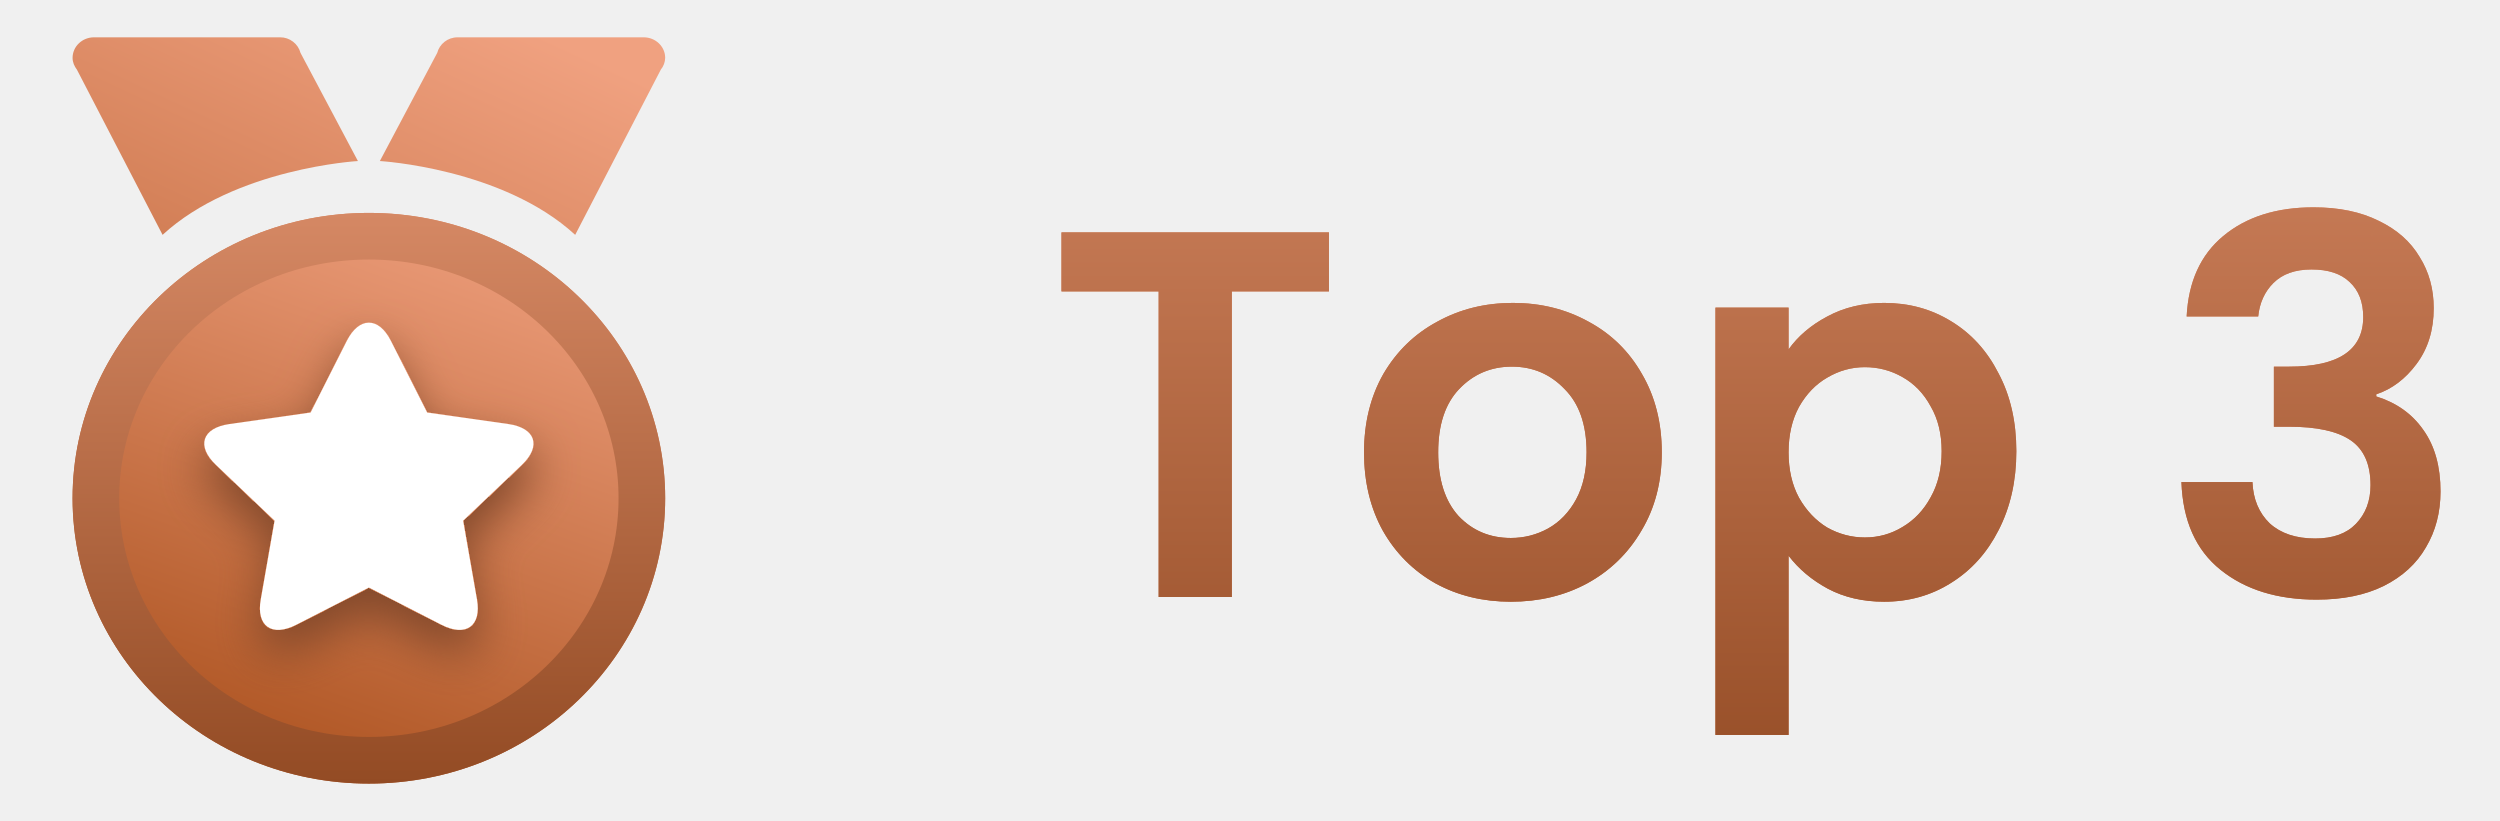
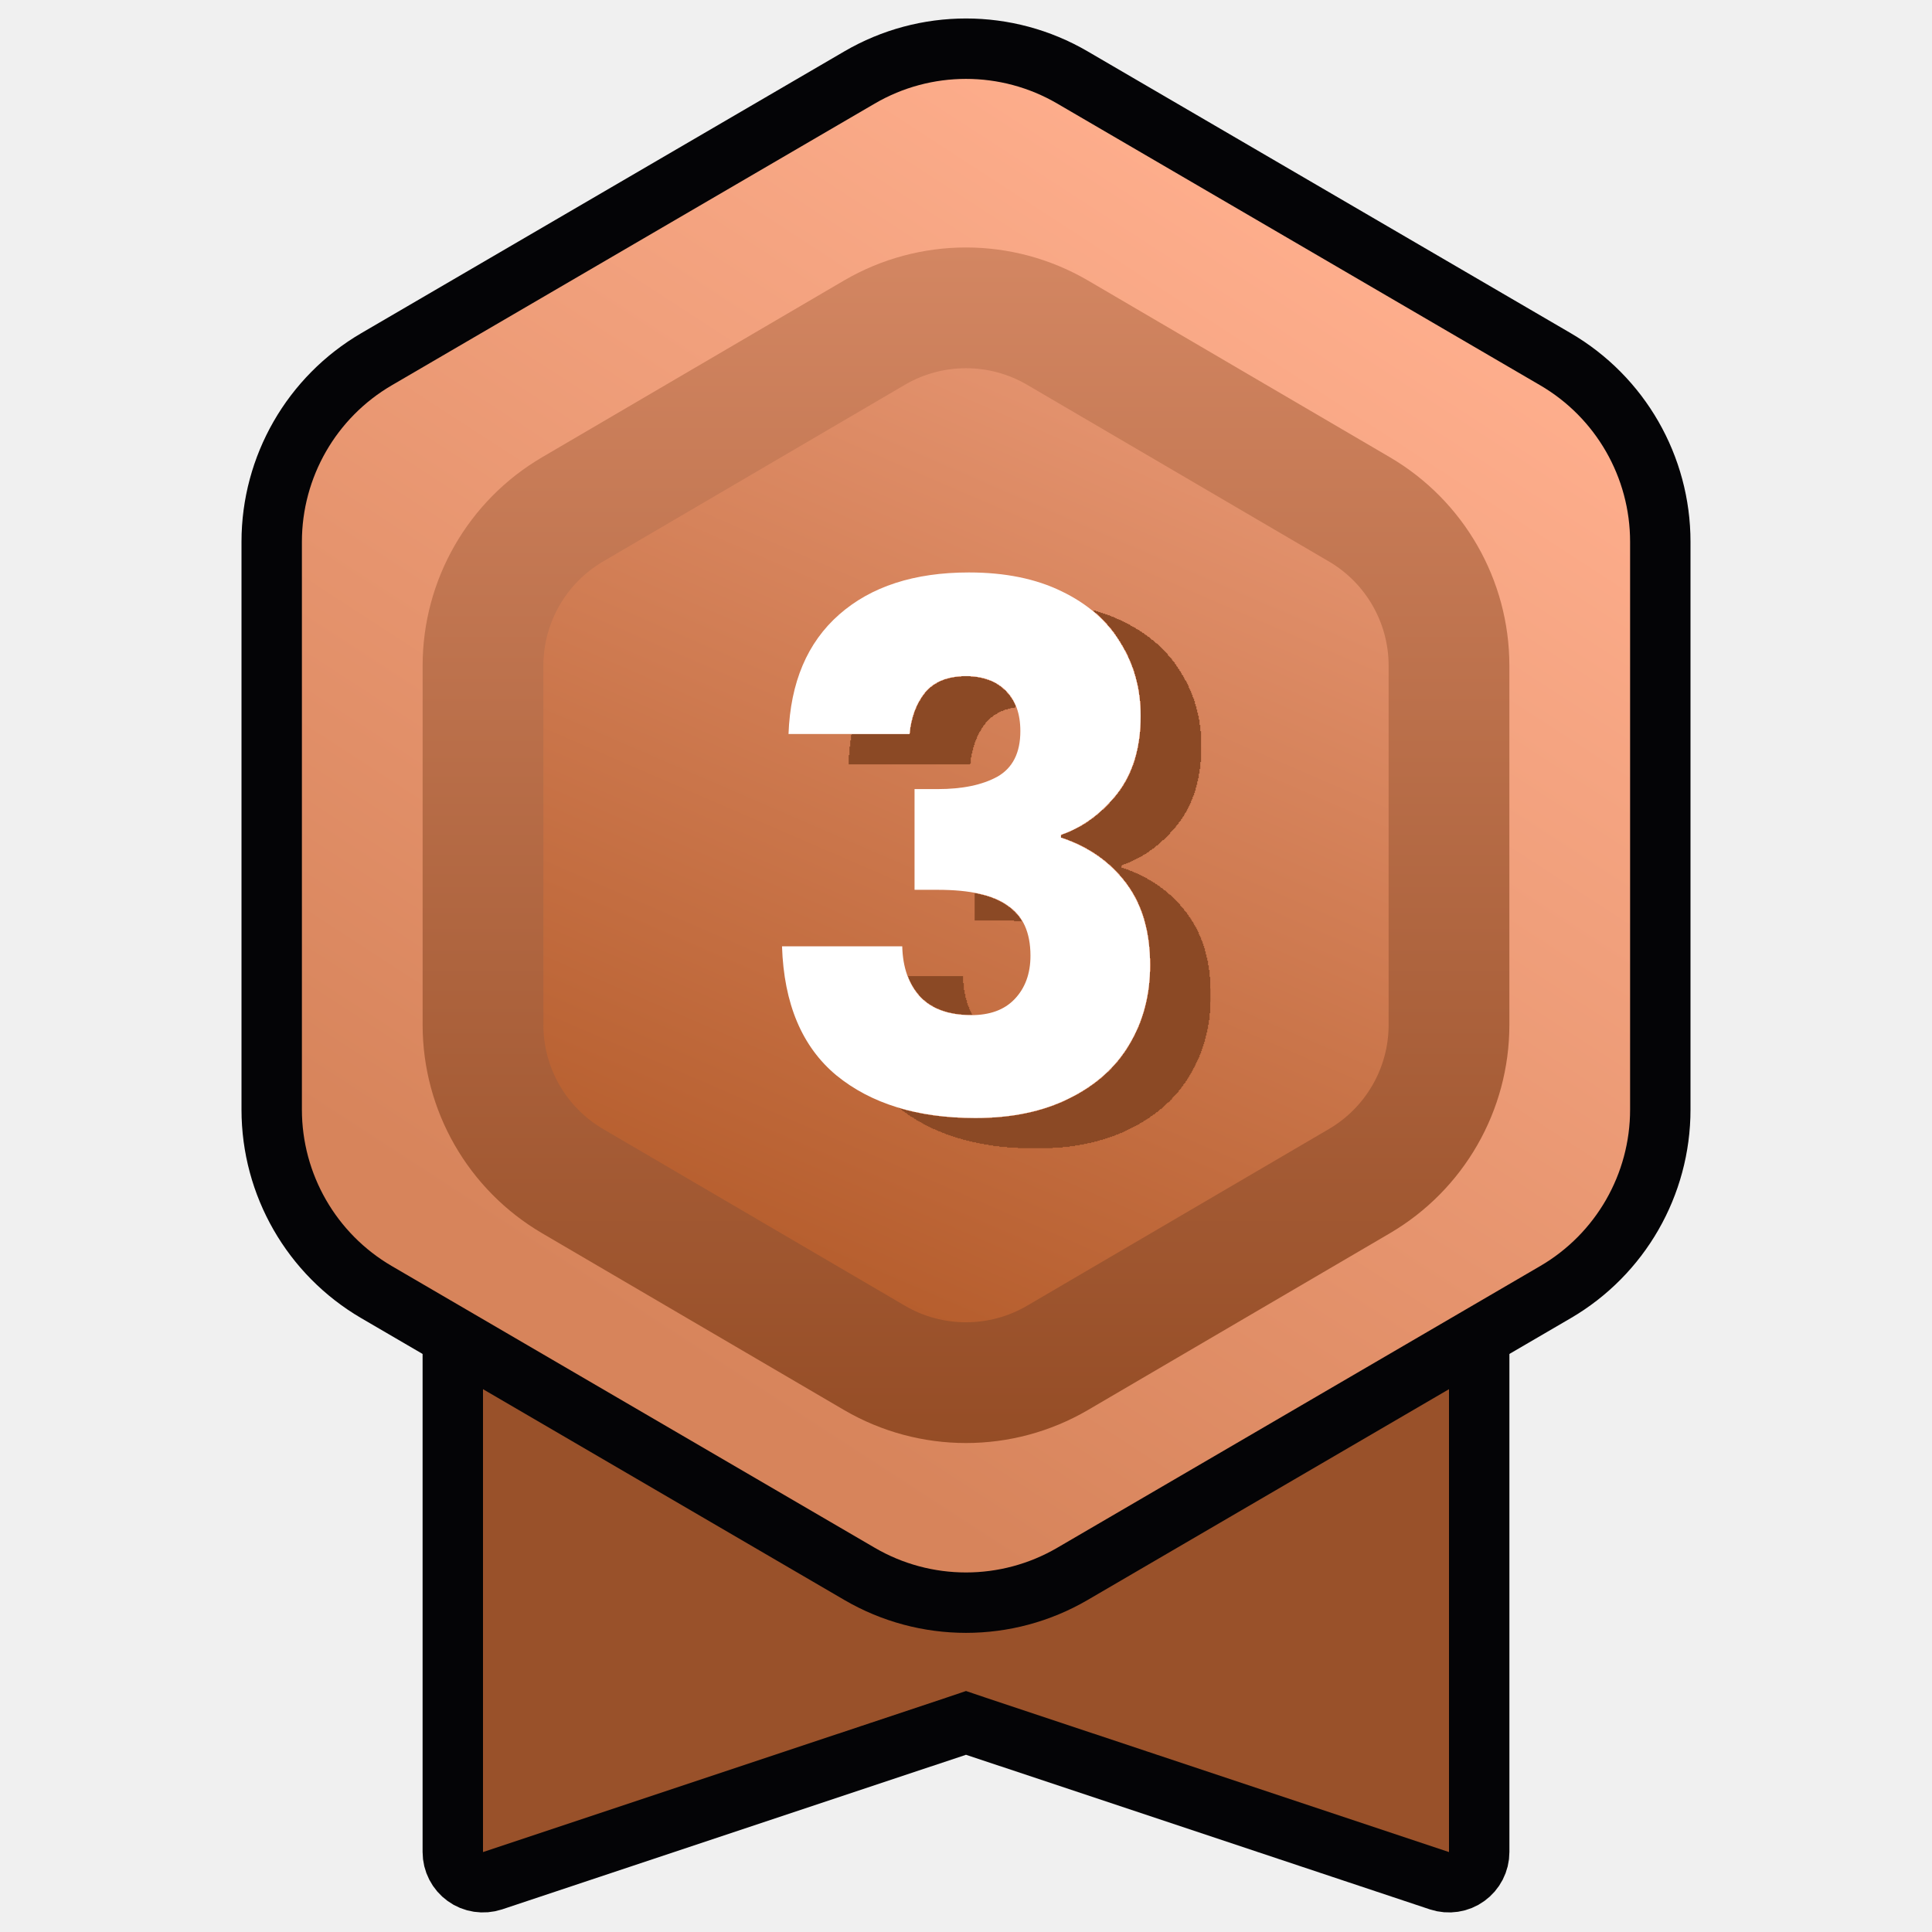
- <svg xmlns="http://www.w3.org/2000/svg" width="67" height="22" viewBox="0 0 67 22" fill="none">
-   <g clip-path="url(#clip0_27740_14747)">
-     <path d="M9.886 5.706C5.5 5.706 1.945 9.13 1.945 13.353C1.945 17.577 5.5 21 9.886 21C14.271 21 17.827 17.576 17.827 13.353C17.827 9.129 14.271 5.706 9.886 5.706ZM13.983 12.46L12.412 13.955L12.783 16.066C12.908 16.774 12.493 17.084 11.827 16.743L9.886 15.747L7.943 16.743C7.291 17.078 6.861 16.789 6.988 16.066L7.359 13.955L5.787 12.46C5.26 11.958 5.409 11.47 6.152 11.364L8.324 11.056L9.295 9.136C9.621 8.491 10.143 8.478 10.476 9.136L11.447 11.056L13.618 11.364C14.348 11.467 14.521 11.948 13.983 12.46ZM17.25 1H12.265C11.995 1 11.78 1.18 11.717 1.418L10.18 4.316C10.18 4.316 13.47 4.505 15.415 6.294L17.71 1.866C17.783 1.777 17.824 1.666 17.827 1.551C17.827 1.247 17.569 1 17.25 1ZM9.592 4.316L8.054 1.418C8.022 1.298 7.951 1.191 7.852 1.116C7.753 1.04 7.631 0.999 7.507 1H2.521C2.202 1 1.945 1.247 1.945 1.551C1.945 1.671 1.993 1.776 2.061 1.866L4.357 6.294C6.301 4.505 9.592 4.316 9.592 4.316Z" fill="url(#paint0_linear_27740_14747)" />
-     <path d="M2.57 13.353C2.57 9.497 5.823 6.331 9.886 6.331C13.949 6.331 17.202 9.497 17.202 13.353C17.202 17.209 13.949 20.375 9.886 20.375C5.823 20.375 2.57 17.209 2.57 13.353Z" fill="url(#paint1_linear_27740_14747)" stroke="url(#paint2_linear_27740_14747)" stroke-width="1.25" />
-     <g filter="url(#filter0_d_27740_14747)">
-       <path d="M13.984 12.46L12.412 13.955L12.783 16.066C12.908 16.774 12.493 17.084 11.828 16.743L9.886 15.747L7.943 16.743C7.291 17.078 6.861 16.789 6.988 16.066L7.359 13.955L5.788 12.46C5.26 11.958 5.409 11.469 6.153 11.364L8.324 11.056L9.295 9.136C9.621 8.491 10.144 8.478 10.476 9.136L11.448 11.056L13.619 11.364C14.348 11.467 14.521 11.948 13.984 12.46Z" fill="white" />
+ <svg xmlns="http://www.w3.org/2000/svg" width="30" height="30" viewBox="0 0 30 30" fill="none">
+   <g clip-path="url(#clip0_28548_163493)">
+     <g clip-path="url(#clip1_28548_163493)">
+       <path d="M15.148 26.803L15 26.753L14.852 26.803L7.648 29.204C7.648 29.204 7.648 29.204 7.648 29.204C7.578 29.227 7.503 29.233 7.429 29.222C7.356 29.211 7.286 29.183 7.226 29.139C7.166 29.096 7.117 29.039 7.083 28.973C7.049 28.907 7.031 28.834 7.031 28.759V20.216H22.969V28.759C22.969 28.834 22.951 28.907 22.917 28.973C22.883 29.039 22.834 29.096 22.774 29.139C22.714 29.183 22.644 29.211 22.571 29.222C22.497 29.233 22.422 29.227 22.352 29.204C22.352 29.204 22.352 29.204 22.352 29.204L15.148 26.803Z" fill="#99512A" stroke="#040406" stroke-width="0.938" />
+       <path d="M16.653 1.203L24.153 5.578C25.161 6.166 25.781 7.246 25.781 8.413V17.23C25.781 18.397 25.161 19.476 24.153 20.064L16.653 24.439C15.632 25.035 14.368 25.035 13.347 24.439L5.847 20.064C4.839 19.476 4.219 18.397 4.219 17.23V8.413C4.219 7.246 4.839 6.166 5.847 5.578L13.347 1.203C14.368 0.607 15.632 0.607 16.653 1.203Z" fill="url(#paint0_linear_28548_163493)" stroke="#040406" stroke-width="0.938" />
+       <path d="M16.421 5.165L21.108 7.909C21.97 8.414 22.5 9.338 22.5 10.336V15.914C22.5 16.913 21.97 17.836 21.108 18.341L16.421 21.085C15.543 21.598 14.457 21.598 13.579 21.085L8.892 18.341C8.03 17.836 7.5 16.913 7.5 15.914V10.336C7.5 9.338 8.03 8.414 8.892 7.909L13.579 5.165C14.457 4.652 15.543 4.652 16.421 5.165Z" fill="url(#paint1_linear_28548_163493)" stroke="url(#paint2_linear_28548_163493)" stroke-width="1.875" />
+       <g filter="url(#filter0_d_28548_163493)">
+         <path d="M12.244 11.398C12.274 10.595 12.536 9.977 13.031 9.542C13.526 9.107 14.197 8.889 15.045 8.889C15.607 8.889 16.087 8.987 16.485 9.182C16.89 9.377 17.194 9.643 17.396 9.981C17.606 10.318 17.711 10.697 17.711 11.117C17.711 11.612 17.587 12.017 17.34 12.332C17.093 12.639 16.804 12.849 16.474 12.962V13.007C16.901 13.149 17.239 13.386 17.486 13.716C17.734 14.046 17.858 14.469 17.858 14.987C17.858 15.452 17.749 15.864 17.531 16.224C17.321 16.577 17.01 16.854 16.598 17.057C16.192 17.259 15.709 17.36 15.146 17.36C14.246 17.36 13.526 17.139 12.986 16.697C12.454 16.254 12.172 15.587 12.143 14.694H14.01C14.018 15.024 14.111 15.287 14.291 15.482C14.471 15.669 14.734 15.763 15.079 15.763C15.371 15.763 15.596 15.681 15.754 15.515C15.919 15.343 16.001 15.118 16.001 14.841C16.001 14.48 15.885 14.222 15.652 14.064C15.428 13.899 15.064 13.817 14.561 13.817H14.201V12.253H14.561C14.944 12.253 15.251 12.189 15.484 12.062C15.724 11.927 15.844 11.691 15.844 11.353C15.844 11.083 15.769 10.873 15.619 10.723C15.469 10.573 15.262 10.498 15 10.498C14.715 10.498 14.501 10.584 14.359 10.757C14.224 10.929 14.145 11.143 14.123 11.398H12.244Z" fill="white" />
+       </g>
    </g>
  </g>
-   <mask id="path-4-inside-1_27740_14747" fill="white">
-     <path d="M35.616 6.228V7.81H33.012V16H31.052V7.81H28.448V6.228H35.616ZM40.49 16.126C39.743 16.126 39.071 15.963 38.474 15.636C37.877 15.3 37.405 14.829 37.06 14.222C36.724 13.615 36.556 12.915 36.556 12.122C36.556 11.329 36.729 10.629 37.074 10.022C37.429 9.415 37.909 8.949 38.516 8.622C39.123 8.286 39.799 8.118 40.546 8.118C41.293 8.118 41.969 8.286 42.576 8.622C43.183 8.949 43.659 9.415 44.004 10.022C44.359 10.629 44.536 11.329 44.536 12.122C44.536 12.915 44.354 13.615 43.99 14.222C43.635 14.829 43.15 15.3 42.534 15.636C41.927 15.963 41.246 16.126 40.49 16.126ZM40.49 14.418C40.845 14.418 41.176 14.334 41.484 14.166C41.801 13.989 42.053 13.727 42.24 13.382C42.427 13.037 42.52 12.617 42.52 12.122C42.52 11.385 42.324 10.82 41.932 10.428C41.549 10.027 41.078 9.826 40.518 9.826C39.958 9.826 39.487 10.027 39.104 10.428C38.731 10.82 38.544 11.385 38.544 12.122C38.544 12.859 38.726 13.429 39.09 13.83C39.463 14.222 39.93 14.418 40.49 14.418ZM47.934 9.364C48.186 9.009 48.531 8.715 48.97 8.482C49.418 8.239 49.926 8.118 50.496 8.118C51.158 8.118 51.756 8.281 52.288 8.608C52.829 8.935 53.254 9.401 53.562 10.008C53.879 10.605 54.038 11.301 54.038 12.094C54.038 12.887 53.879 13.592 53.562 14.208C53.254 14.815 52.829 15.286 52.288 15.622C51.756 15.958 51.158 16.126 50.496 16.126C49.926 16.126 49.422 16.009 48.984 15.776C48.554 15.543 48.205 15.249 47.934 14.894V19.696H45.974V8.244H47.934V9.364ZM52.036 12.094C52.036 11.627 51.938 11.226 51.742 10.89C51.555 10.545 51.303 10.283 50.986 10.106C50.678 9.929 50.342 9.84 49.978 9.84C49.623 9.84 49.287 9.933 48.97 10.12C48.662 10.297 48.41 10.559 48.214 10.904C48.027 11.249 47.934 11.655 47.934 12.122C47.934 12.589 48.027 12.995 48.214 13.34C48.41 13.685 48.662 13.951 48.97 14.138C49.287 14.315 49.623 14.404 49.978 14.404C50.342 14.404 50.678 14.311 50.986 14.124C51.303 13.937 51.555 13.671 51.742 13.326C51.938 12.981 52.036 12.57 52.036 12.094ZM58.602 8.482C58.649 7.549 58.975 6.83 59.582 6.326C60.198 5.813 61.005 5.556 62.004 5.556C62.685 5.556 63.269 5.677 63.754 5.92C64.239 6.153 64.603 6.475 64.846 6.886C65.098 7.287 65.224 7.745 65.224 8.258C65.224 8.846 65.07 9.345 64.762 9.756C64.463 10.157 64.104 10.428 63.684 10.568V10.624C64.225 10.792 64.645 11.091 64.944 11.52C65.252 11.949 65.406 12.5 65.406 13.172C65.406 13.732 65.275 14.231 65.014 14.67C64.762 15.109 64.384 15.454 63.88 15.706C63.385 15.949 62.788 16.07 62.088 16.07C61.033 16.07 60.175 15.804 59.512 15.272C58.849 14.74 58.499 13.956 58.462 12.92H60.366C60.385 13.377 60.539 13.746 60.828 14.026C61.127 14.297 61.533 14.432 62.046 14.432C62.522 14.432 62.886 14.301 63.138 14.04C63.399 13.769 63.53 13.424 63.53 13.004C63.53 12.444 63.353 12.043 62.998 11.8C62.643 11.557 62.093 11.436 61.346 11.436H60.94V9.826H61.346C62.671 9.826 63.334 9.383 63.334 8.496C63.334 8.095 63.213 7.782 62.97 7.558C62.737 7.334 62.396 7.222 61.948 7.222C61.509 7.222 61.169 7.343 60.926 7.586C60.693 7.819 60.557 8.118 60.52 8.482H58.602Z" />
-   </mask>
-   <path d="M35.616 6.228V7.81H33.012V16H31.052V7.81H28.448V6.228H35.616ZM40.49 16.126C39.743 16.126 39.071 15.963 38.474 15.636C37.877 15.3 37.405 14.829 37.06 14.222C36.724 13.615 36.556 12.915 36.556 12.122C36.556 11.329 36.729 10.629 37.074 10.022C37.429 9.415 37.909 8.949 38.516 8.622C39.123 8.286 39.799 8.118 40.546 8.118C41.293 8.118 41.969 8.286 42.576 8.622C43.183 8.949 43.659 9.415 44.004 10.022C44.359 10.629 44.536 11.329 44.536 12.122C44.536 12.915 44.354 13.615 43.99 14.222C43.635 14.829 43.15 15.3 42.534 15.636C41.927 15.963 41.246 16.126 40.49 16.126ZM40.49 14.418C40.845 14.418 41.176 14.334 41.484 14.166C41.801 13.989 42.053 13.727 42.24 13.382C42.427 13.037 42.52 12.617 42.52 12.122C42.52 11.385 42.324 10.82 41.932 10.428C41.549 10.027 41.078 9.826 40.518 9.826C39.958 9.826 39.487 10.027 39.104 10.428C38.731 10.82 38.544 11.385 38.544 12.122C38.544 12.859 38.726 13.429 39.09 13.83C39.463 14.222 39.93 14.418 40.49 14.418ZM47.934 9.364C48.186 9.009 48.531 8.715 48.97 8.482C49.418 8.239 49.926 8.118 50.496 8.118C51.158 8.118 51.756 8.281 52.288 8.608C52.829 8.935 53.254 9.401 53.562 10.008C53.879 10.605 54.038 11.301 54.038 12.094C54.038 12.887 53.879 13.592 53.562 14.208C53.254 14.815 52.829 15.286 52.288 15.622C51.756 15.958 51.158 16.126 50.496 16.126C49.926 16.126 49.422 16.009 48.984 15.776C48.554 15.543 48.205 15.249 47.934 14.894V19.696H45.974V8.244H47.934V9.364ZM52.036 12.094C52.036 11.627 51.938 11.226 51.742 10.89C51.555 10.545 51.303 10.283 50.986 10.106C50.678 9.929 50.342 9.84 49.978 9.84C49.623 9.84 49.287 9.933 48.97 10.12C48.662 10.297 48.41 10.559 48.214 10.904C48.027 11.249 47.934 11.655 47.934 12.122C47.934 12.589 48.027 12.995 48.214 13.34C48.41 13.685 48.662 13.951 48.97 14.138C49.287 14.315 49.623 14.404 49.978 14.404C50.342 14.404 50.678 14.311 50.986 14.124C51.303 13.937 51.555 13.671 51.742 13.326C51.938 12.981 52.036 12.57 52.036 12.094ZM58.602 8.482C58.649 7.549 58.975 6.83 59.582 6.326C60.198 5.813 61.005 5.556 62.004 5.556C62.685 5.556 63.269 5.677 63.754 5.92C64.239 6.153 64.603 6.475 64.846 6.886C65.098 7.287 65.224 7.745 65.224 8.258C65.224 8.846 65.07 9.345 64.762 9.756C64.463 10.157 64.104 10.428 63.684 10.568V10.624C64.225 10.792 64.645 11.091 64.944 11.52C65.252 11.949 65.406 12.5 65.406 13.172C65.406 13.732 65.275 14.231 65.014 14.67C64.762 15.109 64.384 15.454 63.88 15.706C63.385 15.949 62.788 16.07 62.088 16.07C61.033 16.07 60.175 15.804 59.512 15.272C58.849 14.74 58.499 13.956 58.462 12.92H60.366C60.385 13.377 60.539 13.746 60.828 14.026C61.127 14.297 61.533 14.432 62.046 14.432C62.522 14.432 62.886 14.301 63.138 14.04C63.399 13.769 63.53 13.424 63.53 13.004C63.53 12.444 63.353 12.043 62.998 11.8C62.643 11.557 62.093 11.436 61.346 11.436H60.94V9.826H61.346C62.671 9.826 63.334 9.383 63.334 8.496C63.334 8.095 63.213 7.782 62.97 7.558C62.737 7.334 62.396 7.222 61.948 7.222C61.509 7.222 61.169 7.343 60.926 7.586C60.693 7.819 60.557 8.118 60.52 8.482H58.602Z" fill="url(#paint3_linear_27740_14747)" />
-   <path d="M35.616 6.228H36.866V4.978H35.616V6.228ZM35.616 7.81V9.06H36.866V7.81H35.616ZM33.012 7.81V6.56H31.762V7.81H33.012ZM33.012 16V17.25H34.262V16H33.012ZM31.052 16H29.802V17.25H31.052V16ZM31.052 7.81H32.302V6.56H31.052V7.81ZM28.448 7.81H27.198V9.06H28.448V7.81ZM28.448 6.228V4.978H27.198V6.228H28.448ZM34.366 6.228V7.81H36.866V6.228H34.366ZM35.616 6.56H33.012V9.06H35.616V6.56ZM31.762 7.81V16H34.262V7.81H31.762ZM33.012 14.75H31.052V17.25H33.012V14.75ZM32.302 16V7.81H29.802V16H32.302ZM31.052 6.56H28.448V9.06H31.052V6.56ZM29.698 7.81V6.228H27.198V7.81H29.698ZM28.448 7.478H35.616V4.978H28.448V7.478ZM38.474 15.636L37.861 16.726L37.868 16.729L37.874 16.733L38.474 15.636ZM37.06 14.222L35.967 14.828L35.97 14.834L35.974 14.84L37.06 14.222ZM37.074 10.022L35.995 9.391L35.991 9.397L35.988 9.404L37.074 10.022ZM38.516 8.622L39.109 9.723L39.115 9.719L39.122 9.715L38.516 8.622ZM42.576 8.622L41.971 9.715L41.977 9.719L41.983 9.723L42.576 8.622ZM44.004 10.022L42.918 10.64L42.921 10.647L42.925 10.653L44.004 10.022ZM43.99 14.222L42.918 13.579L42.914 13.585L42.911 13.591L43.99 14.222ZM42.534 15.636L43.127 16.737L43.133 16.733L42.534 15.636ZM41.484 14.166L42.083 15.263L42.094 15.257L41.484 14.166ZM42.24 13.382L43.34 13.976L43.34 13.976L42.24 13.382ZM41.932 10.428L41.027 11.291L41.038 11.301L41.048 11.312L41.932 10.428ZM39.104 10.428L38.199 9.565L38.199 9.566L39.104 10.428ZM39.09 13.83L38.164 14.67L38.174 14.681L38.185 14.692L39.09 13.83ZM40.49 14.876C39.932 14.876 39.47 14.756 39.074 14.539L37.874 16.733C38.673 17.169 39.554 17.376 40.49 17.376V14.876ZM39.087 14.546C38.691 14.324 38.382 14.017 38.146 13.604L35.974 14.84C36.429 15.64 37.062 16.276 37.861 16.726L39.087 14.546ZM38.154 13.616C37.934 13.22 37.806 12.734 37.806 12.122H35.306C35.306 13.096 35.514 14.01 35.967 14.828L38.154 13.616ZM37.806 12.122C37.806 11.515 37.936 11.034 38.16 10.64L35.988 9.404C35.521 10.223 35.306 11.142 35.306 12.122H37.806ZM38.153 10.653C38.394 10.24 38.709 9.938 39.109 9.723L37.923 7.521C37.11 7.959 36.463 8.59 35.995 9.391L38.153 10.653ZM39.122 9.715C39.529 9.49 39.995 9.368 40.546 9.368V6.868C39.604 6.868 38.717 7.082 37.91 7.529L39.122 9.715ZM40.546 9.368C41.098 9.368 41.563 9.49 41.971 9.715L43.182 7.529C42.376 7.082 41.488 6.868 40.546 6.868V9.368ZM41.983 9.723C42.381 9.937 42.687 10.235 42.918 10.64L45.09 9.404C44.631 8.596 43.985 7.961 43.169 7.521L41.983 9.723ZM42.925 10.653C43.154 11.044 43.286 11.521 43.286 12.122H45.786C45.786 11.136 45.564 10.213 45.083 9.391L42.925 10.653ZM43.286 12.122C43.286 12.717 43.152 13.189 42.918 13.579L45.062 14.865C45.556 14.041 45.786 13.114 45.786 12.122H43.286ZM42.911 13.591C42.671 14.002 42.352 14.312 41.935 14.539L43.133 16.733C43.949 16.288 44.6 15.655 45.069 14.853L42.911 13.591ZM41.941 14.535C41.534 14.755 41.06 14.876 40.49 14.876V17.376C41.432 17.376 42.321 17.171 43.127 16.737L41.941 14.535ZM40.49 15.668C41.051 15.668 41.589 15.533 42.083 15.263L40.886 13.069C40.763 13.135 40.638 13.168 40.49 13.168V15.668ZM42.094 15.257C42.635 14.955 43.05 14.513 43.34 13.976L41.14 12.788C41.057 12.942 40.968 13.023 40.874 13.075L42.094 15.257ZM43.34 13.976C43.648 13.407 43.77 12.771 43.77 12.122H41.27C41.27 12.462 41.206 12.666 41.14 12.788L43.34 13.976ZM43.77 12.122C43.77 11.166 43.512 10.24 42.816 9.544L41.048 11.312C41.136 11.4 41.27 11.603 41.27 12.122H43.77ZM42.837 9.565C42.216 8.914 41.416 8.576 40.518 8.576V11.076C40.74 11.076 40.883 11.139 41.027 11.291L42.837 9.565ZM40.518 8.576C39.62 8.576 38.821 8.914 38.199 9.565L40.009 11.291C40.153 11.139 40.296 11.076 40.518 11.076V8.576ZM38.199 9.566C37.534 10.264 37.294 11.182 37.294 12.122H39.794C39.794 11.587 39.927 11.376 40.009 11.29L38.199 9.566ZM37.294 12.122C37.294 13.057 37.526 13.966 38.164 14.67L40.016 12.99C39.926 12.891 39.794 12.662 39.794 12.122H37.294ZM38.185 14.692C38.803 15.341 39.601 15.668 40.49 15.668V13.168C40.259 13.168 40.124 13.103 39.995 12.968L38.185 14.692ZM47.934 9.364H46.684V13.281L48.953 10.088L47.934 9.364ZM48.97 8.482L49.557 9.586L49.565 9.581L48.97 8.482ZM52.288 8.608L51.634 9.673L51.642 9.678L52.288 8.608ZM53.562 10.008L52.447 10.574L52.453 10.584L52.458 10.594L53.562 10.008ZM53.562 14.208L52.451 13.636L52.447 13.642L53.562 14.208ZM52.288 15.622L51.629 14.56L51.62 14.565L52.288 15.622ZM48.984 15.776L48.387 16.874L48.397 16.88L48.984 15.776ZM47.934 14.894L48.928 14.136L46.684 11.196V14.894H47.934ZM47.934 19.696V20.946H49.184V19.696H47.934ZM45.974 19.696H44.724V20.946H45.974V19.696ZM45.974 8.244V6.994H44.724V8.244H45.974ZM47.934 8.244H49.184V6.994H47.934V8.244ZM51.742 10.89L50.642 11.484L50.652 11.502L50.662 11.52L51.742 10.89ZM50.986 10.106L50.362 11.189L50.369 11.193L50.376 11.197L50.986 10.106ZM48.97 10.12L49.593 11.203L49.604 11.197L48.97 10.12ZM48.214 10.904L47.127 10.287L47.12 10.298L47.114 10.31L48.214 10.904ZM48.214 13.34L47.114 13.934L47.12 13.946L47.127 13.957L48.214 13.34ZM48.97 14.138L48.322 15.207L48.341 15.218L48.36 15.229L48.97 14.138ZM50.986 14.124L50.352 13.047L50.345 13.051L50.338 13.055L50.986 14.124ZM51.742 13.326L50.655 12.709L50.648 12.72L50.642 12.732L51.742 13.326ZM48.953 10.088C49.077 9.913 49.265 9.741 49.557 9.586L48.383 7.378C47.797 7.69 47.294 8.106 46.915 8.64L48.953 10.088ZM49.565 9.581C49.81 9.449 50.11 9.368 50.496 9.368V6.868C49.743 6.868 49.026 7.03 48.374 7.383L49.565 9.581ZM50.496 9.368C50.942 9.368 51.311 9.475 51.634 9.673L52.942 7.543C52.201 7.088 51.375 6.868 50.496 6.868V9.368ZM51.642 9.678C51.968 9.875 52.237 10.159 52.447 10.574L54.676 9.442C54.271 8.643 53.691 7.995 52.934 7.538L51.642 9.678ZM52.458 10.594C52.664 10.982 52.788 11.47 52.788 12.094H55.288C55.288 11.132 55.094 10.228 54.666 9.422L52.458 10.594ZM52.788 12.094C52.788 12.717 52.664 13.221 52.451 13.636L54.673 14.78C55.094 13.963 55.288 13.057 55.288 12.094H52.788ZM52.447 13.642C52.236 14.059 51.962 14.353 51.629 14.56L52.947 16.684C53.696 16.219 54.272 15.57 54.676 14.774L52.447 13.642ZM51.62 14.565C51.299 14.768 50.935 14.876 50.496 14.876V17.376C51.382 17.376 52.213 17.148 52.955 16.679L51.62 14.565ZM50.496 14.876C50.101 14.876 49.804 14.796 49.571 14.672L48.397 16.88C49.041 17.222 49.752 17.376 50.496 17.376V14.876ZM49.581 14.678C49.291 14.52 49.081 14.338 48.928 14.136L46.94 15.652C47.327 16.16 47.818 16.565 48.387 16.874L49.581 14.678ZM46.684 14.894V19.696H49.184V14.894H46.684ZM47.934 18.446H45.974V20.946H47.934V18.446ZM47.224 19.696V8.244H44.724V19.696H47.224ZM45.974 9.494H47.934V6.994H45.974V9.494ZM46.684 8.244V9.364H49.184V8.244H46.684ZM53.286 12.094C53.286 11.45 53.149 10.822 52.822 10.26L50.662 11.52C50.726 11.63 50.786 11.804 50.786 12.094H53.286ZM52.841 10.296C52.551 9.759 52.137 9.317 51.596 9.015L50.376 11.197C50.47 11.249 50.559 11.33 50.642 11.484L52.841 10.296ZM51.609 9.023C51.107 8.733 50.555 8.59 49.978 8.59V11.09C50.128 11.09 50.249 11.124 50.362 11.189L51.609 9.023ZM49.978 8.59C49.392 8.59 48.838 8.747 48.336 9.043L49.604 11.197C49.736 11.119 49.855 11.09 49.978 11.09V8.59ZM48.346 9.037C47.823 9.338 47.42 9.771 47.127 10.287L49.301 11.521C49.4 11.346 49.501 11.257 49.593 11.203L48.346 9.037ZM47.114 10.31C46.812 10.869 46.684 11.487 46.684 12.122H49.184C49.184 11.824 49.242 11.63 49.313 11.498L47.114 10.31ZM46.684 12.122C46.684 12.757 46.812 13.375 47.114 13.934L49.313 12.746C49.242 12.614 49.184 12.42 49.184 12.122H46.684ZM47.127 13.957C47.417 14.469 47.813 14.899 48.322 15.207L49.618 13.069C49.511 13.004 49.403 12.902 49.301 12.723L47.127 13.957ZM48.36 15.229C48.859 15.508 49.404 15.654 49.978 15.654V13.154C49.842 13.154 49.715 13.123 49.58 13.047L48.36 15.229ZM49.978 15.654C50.568 15.654 51.128 15.499 51.634 15.193L50.338 13.055C50.227 13.122 50.116 13.154 49.978 13.154V15.654ZM51.62 15.201C52.146 14.892 52.554 14.452 52.841 13.92L50.642 12.732C50.556 12.89 50.46 12.983 50.352 13.047L51.62 15.201ZM52.829 13.943C53.151 13.375 53.286 12.743 53.286 12.094H50.786C50.786 12.397 50.725 12.586 50.655 12.709L52.829 13.943ZM58.602 8.482L57.354 8.42L57.288 9.732H58.602V8.482ZM59.582 6.326L60.381 7.287L60.382 7.286L59.582 6.326ZM63.754 5.92L63.195 7.038L63.204 7.042L63.212 7.047L63.754 5.92ZM64.846 6.886L63.77 7.522L63.779 7.536L63.787 7.551L64.846 6.886ZM64.762 9.756L63.762 9.006L63.759 9.01L64.762 9.756ZM63.684 10.568L63.289 9.382L62.434 9.667V10.568H63.684ZM63.684 10.624H62.434V11.545L63.313 11.818L63.684 10.624ZM64.944 11.52L63.918 12.234L63.923 12.241L63.928 12.249L64.944 11.52ZM65.014 14.67L63.94 14.03L63.935 14.039L63.93 14.047L65.014 14.67ZM63.88 15.706L64.431 16.828L64.439 16.824L63.88 15.706ZM59.512 15.272L58.73 16.247L59.512 15.272ZM58.462 12.92V11.67H57.166L57.213 12.965L58.462 12.92ZM60.366 12.92L61.615 12.869L61.566 11.67H60.366V12.92ZM60.828 14.026L59.959 14.924L59.974 14.938L59.989 14.952L60.828 14.026ZM63.138 14.04L62.239 13.172L62.238 13.172L63.138 14.04ZM60.94 11.436H59.69V12.686H60.94V11.436ZM60.94 9.826V8.576H59.69V9.826H60.94ZM62.97 7.558L62.104 8.46L62.113 8.468L62.122 8.476L62.97 7.558ZM60.926 7.586L61.81 8.47V8.47L60.926 7.586ZM60.52 8.482V9.732H61.648L61.764 8.61L60.52 8.482ZM59.85 8.544C59.883 7.89 60.093 7.527 60.381 7.287L58.783 5.365C57.858 6.133 57.414 7.207 57.354 8.42L59.85 8.544ZM60.382 7.286C60.723 7.003 61.224 6.806 62.004 6.806V4.306C60.787 4.306 59.673 4.623 58.782 5.366L60.382 7.286ZM62.004 6.806C62.54 6.806 62.922 6.901 63.195 7.038L64.313 4.802C63.615 4.453 62.831 4.306 62.004 4.306V6.806ZM63.212 7.047C63.505 7.187 63.669 7.351 63.77 7.522L65.922 6.25C65.538 5.6 64.974 5.12 64.296 4.793L63.212 7.047ZM63.787 7.551C63.904 7.736 63.974 7.959 63.974 8.258H66.474C66.474 7.53 66.292 6.838 65.905 6.221L63.787 7.551ZM63.974 8.258C63.974 8.617 63.885 8.842 63.762 9.006L65.762 10.506C66.255 9.848 66.474 9.075 66.474 8.258H63.974ZM63.759 9.01C63.593 9.234 63.435 9.333 63.289 9.382L64.079 11.754C64.773 11.523 65.334 11.081 65.765 10.502L63.759 9.01ZM62.434 10.568V10.624H64.934V10.568H62.434ZM63.313 11.818C63.613 11.911 63.792 12.053 63.918 12.234L65.97 10.806C65.499 10.129 64.838 9.673 64.055 9.43L63.313 11.818ZM63.928 12.249C64.047 12.414 64.156 12.69 64.156 13.172H66.656C66.656 12.31 66.457 11.485 65.96 10.791L63.928 12.249ZM64.156 13.172C64.156 13.529 64.075 13.803 63.94 14.03L66.088 15.31C66.475 14.659 66.656 13.935 66.656 13.172H64.156ZM63.93 14.047C63.814 14.249 63.631 14.433 63.321 14.588L64.439 16.824C65.137 16.475 65.71 15.968 66.098 15.293L63.93 14.047ZM63.33 14.584C63.046 14.723 62.647 14.82 62.088 14.82V17.32C62.929 17.32 63.725 17.174 64.431 16.828L63.33 14.584ZM62.088 14.82C61.248 14.82 60.686 14.611 60.295 14.297L58.73 16.247C59.663 16.997 60.819 17.32 62.088 17.32V14.82ZM60.295 14.297C59.977 14.042 59.739 13.635 59.711 12.875L57.213 12.965C57.26 14.277 57.722 15.438 58.73 16.247L60.295 14.297ZM58.462 14.17H60.366V11.67H58.462V14.17ZM59.117 12.971C59.147 13.702 59.407 14.39 59.959 14.924L61.697 13.128C61.671 13.102 61.623 13.053 61.615 12.869L59.117 12.971ZM59.989 14.952C60.575 15.483 61.31 15.682 62.046 15.682V13.182C61.755 13.182 61.678 13.11 61.667 13.1L59.989 14.952ZM62.046 15.682C62.751 15.682 63.483 15.483 64.038 14.908L62.238 13.172C62.254 13.156 62.267 13.153 62.254 13.158C62.234 13.164 62.172 13.182 62.046 13.182V15.682ZM64.037 14.908C64.551 14.377 64.78 13.707 64.78 13.004H62.28C62.28 13.083 62.268 13.122 62.263 13.136C62.259 13.146 62.254 13.156 62.239 13.172L64.037 14.908ZM64.78 13.004C64.78 12.171 64.5 11.313 63.704 10.768L62.292 12.832C62.287 12.828 62.277 12.82 62.267 12.808C62.257 12.796 62.253 12.787 62.254 12.788C62.255 12.792 62.28 12.852 62.28 13.004H64.78ZM63.704 10.768C63.038 10.313 62.18 10.186 61.346 10.186V12.686C62.005 12.686 62.249 12.802 62.292 12.832L63.704 10.768ZM61.346 10.186H60.94V12.686H61.346V10.186ZM62.19 11.436V9.826H59.69V11.436H62.19ZM60.94 11.076H61.346V8.576H60.94V11.076ZM61.346 11.076C62.109 11.076 62.9 10.956 63.532 10.532C64.254 10.05 64.584 9.302 64.584 8.496H62.084C62.084 8.561 62.072 8.558 62.091 8.52C62.1 8.503 62.111 8.486 62.124 8.472C62.136 8.458 62.144 8.453 62.142 8.455C62.135 8.459 62.081 8.492 61.944 8.523C61.807 8.553 61.612 8.576 61.346 8.576V11.076ZM64.584 8.496C64.584 7.827 64.371 7.15 63.818 6.639L62.122 8.476C62.114 8.469 62.104 8.458 62.095 8.444C62.086 8.431 62.08 8.419 62.078 8.413C62.073 8.4 62.084 8.42 62.084 8.496H64.584ZM63.836 6.656C63.292 6.135 62.593 5.972 61.948 5.972V8.472C62.071 8.472 62.132 8.488 62.149 8.493C62.161 8.497 62.137 8.491 62.104 8.46L63.836 6.656ZM61.948 5.972C61.275 5.972 60.58 6.165 60.042 6.702L61.81 8.47C61.803 8.476 61.796 8.483 61.788 8.487C61.781 8.492 61.778 8.492 61.783 8.491C61.793 8.487 61.842 8.472 61.948 8.472V5.972ZM60.042 6.702C59.583 7.161 59.34 7.738 59.277 8.354L61.764 8.61C61.775 8.498 61.802 8.478 61.81 8.47L60.042 6.702ZM60.52 7.232H58.602V9.732H60.52V7.232Z" fill="url(#paint4_linear_27740_14747)" mask="url(#path-4-inside-1_27740_14747)" />
  <defs>
-     <filter id="filter0_d_27740_14747" x="4.224" y="8.022" width="11.324" height="10.735" filterUnits="userSpaceOnUse" color-interpolation-filters="sRGB">
+     <filter id="filter0_d_28548_163493" x="12.143" y="8.889" width="6.652" height="8.94" filterUnits="userSpaceOnUse" color-interpolation-filters="sRGB">
      <feFlood flood-opacity="0" result="BackgroundImageFix" />
      <feColorMatrix in="SourceAlpha" type="matrix" values="0 0 0 0 0 0 0 0 0 0 0 0 0 0 0 0 0 0 127 0" result="hardAlpha" />
-       <feOffset dy="0.625" />
-       <feGaussianBlur stdDeviation="0.625" />
+       <feOffset dx="0.938" dy="0.469" />
      <feComposite in2="hardAlpha" operator="out" />
-       <feColorMatrix type="matrix" values="0 0 0 0 0.511 0 0 0 0 0.285 0 0 0 0 0.169 0 0 0 1 0" />
-       <feBlend mode="normal" in2="BackgroundImageFix" result="effect1_dropShadow_27740_14747" />
-       <feBlend mode="normal" in="SourceGraphic" in2="effect1_dropShadow_27740_14747" result="shape" />
+       <feColorMatrix type="matrix" values="0 0 0 0 0.546 0 0 0 0 0.287 0 0 0 0 0.147 0 0 0 1 0" />
+       <feBlend mode="normal" in2="BackgroundImageFix" result="effect1_dropShadow_28548_163493" />
+       <feBlend mode="normal" in="SourceGraphic" in2="effect1_dropShadow_28548_163493" result="shape" />
    </filter>
-     <linearGradient id="paint0_linear_27740_14747" x1="14.688" y1="1" x2="6.25" y2="19.125" gradientUnits="userSpaceOnUse">
+     <linearGradient id="paint0_linear_28548_163493" x1="21.337" y1="3.504" x2="10.129" y2="20.747" gradientUnits="userSpaceOnUse">
+       <stop stop-color="#FFAF8E" />
+       <stop offset="1" stop-color="#D7845B" />
+     </linearGradient>
+     <linearGradient id="paint1_linear_28548_163493" x1="20.102" y1="3.247" x2="12.162" y2="21.594" gradientUnits="userSpaceOnUse">
      <stop stop-color="#F0A180" />
      <stop offset="1" stop-color="#B05725" />
    </linearGradient>
-     <linearGradient id="paint1_linear_27740_14747" x1="14.688" y1="5.706" x2="9.359" y2="20.673" gradientUnits="userSpaceOnUse">
-       <stop stop-color="#F0A180" />
-       <stop offset="1" stop-color="#B05725" />
-     </linearGradient>
-     <linearGradient id="paint2_linear_27740_14747" x1="9.886" y1="5.706" x2="9.886" y2="21" gradientUnits="userSpaceOnUse">
+     <linearGradient id="paint2_linear_28548_163493" x1="15" y1="3.248" x2="15" y2="23.003" gradientUnits="userSpaceOnUse">
      <stop stop-color="#D58864" />
      <stop offset="1" stop-color="#934B24" />
    </linearGradient>
-     <linearGradient id="paint3_linear_27740_14747" x1="59.291" y1="-0" x2="54.443" y2="23.247" gradientUnits="userSpaceOnUse">
-       <stop stop-color="#F0A180" />
-       <stop offset="1" stop-color="#B05725" />
-     </linearGradient>
-     <linearGradient id="paint4_linear_27740_14747" x1="47.5" y1="0" x2="47.5" y2="22" gradientUnits="userSpaceOnUse">
-       <stop stop-color="#D58864" />
-       <stop offset="1" stop-color="#934B24" />
-     </linearGradient>
-     <clipPath id="clip0_27740_14747">
-       <rect width="20" height="20" fill="white" transform="translate(0 1)" />
+     <clipPath id="clip0_28548_163493">
+       <rect width="30" height="30" fill="white" />
+     </clipPath>
+     <clipPath id="clip1_28548_163493">
+       <rect width="22.5" height="30" fill="white" transform="translate(3.75)" />
    </clipPath>
  </defs>
</svg>
